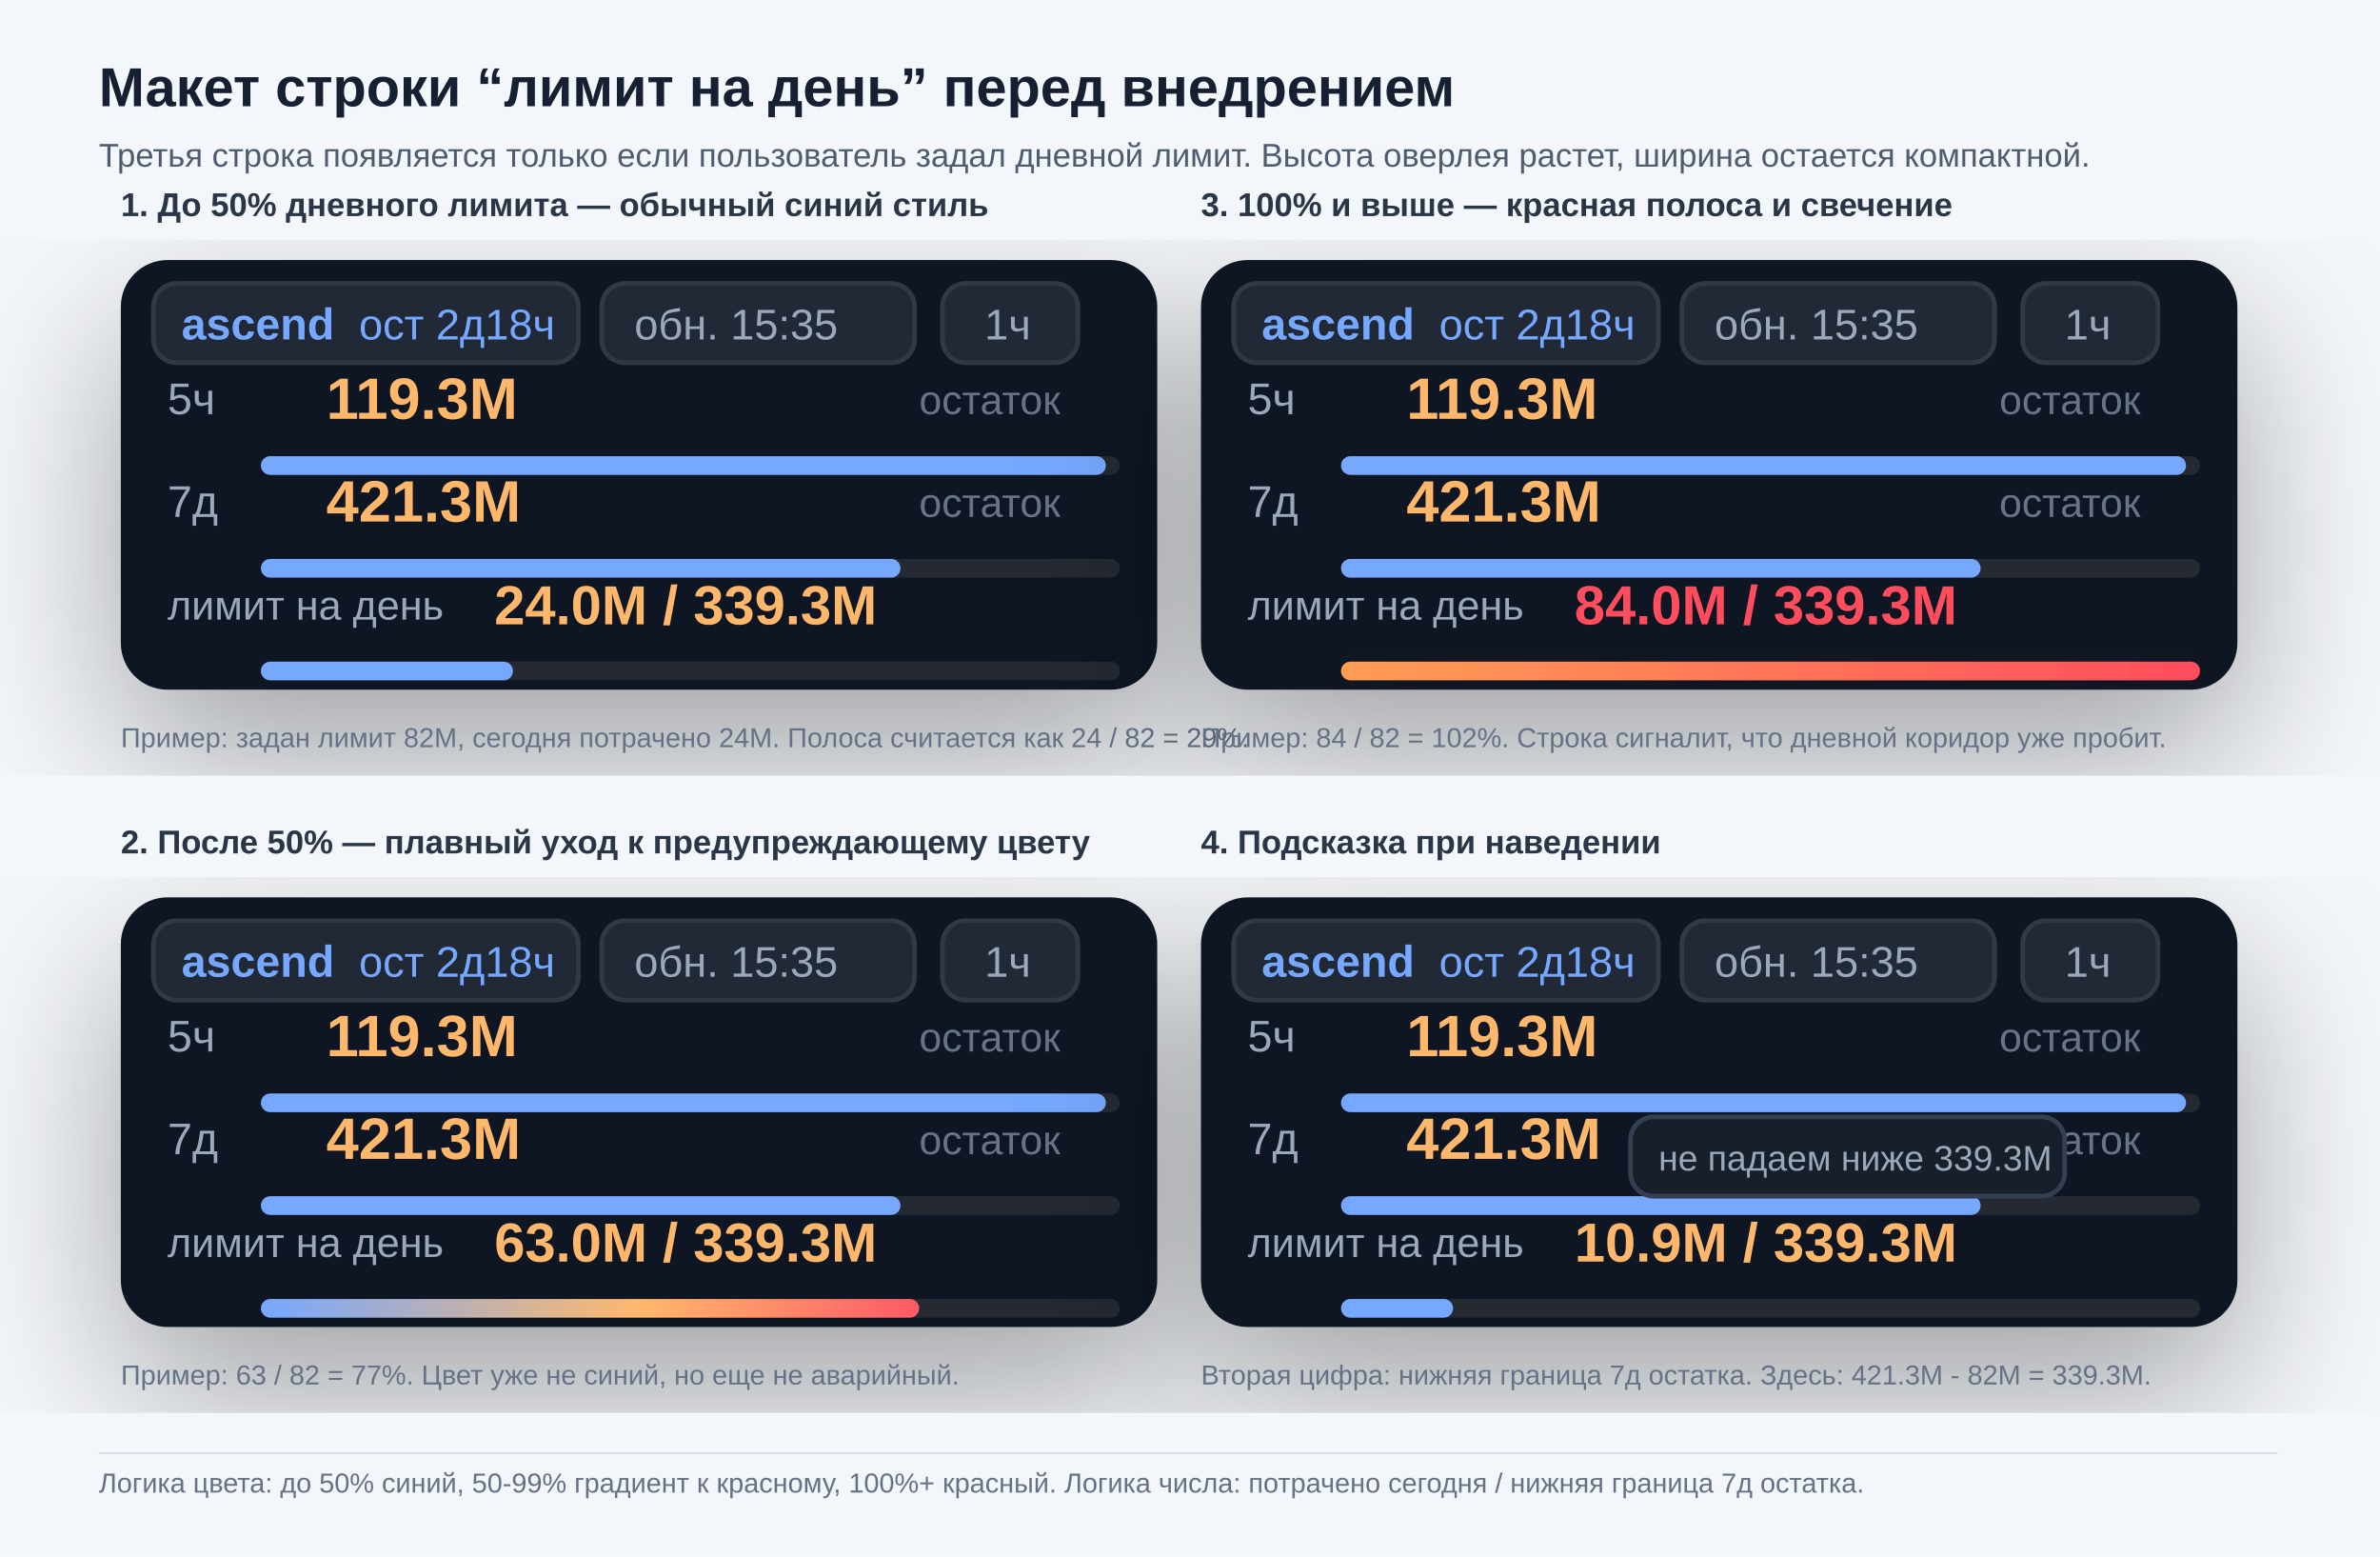
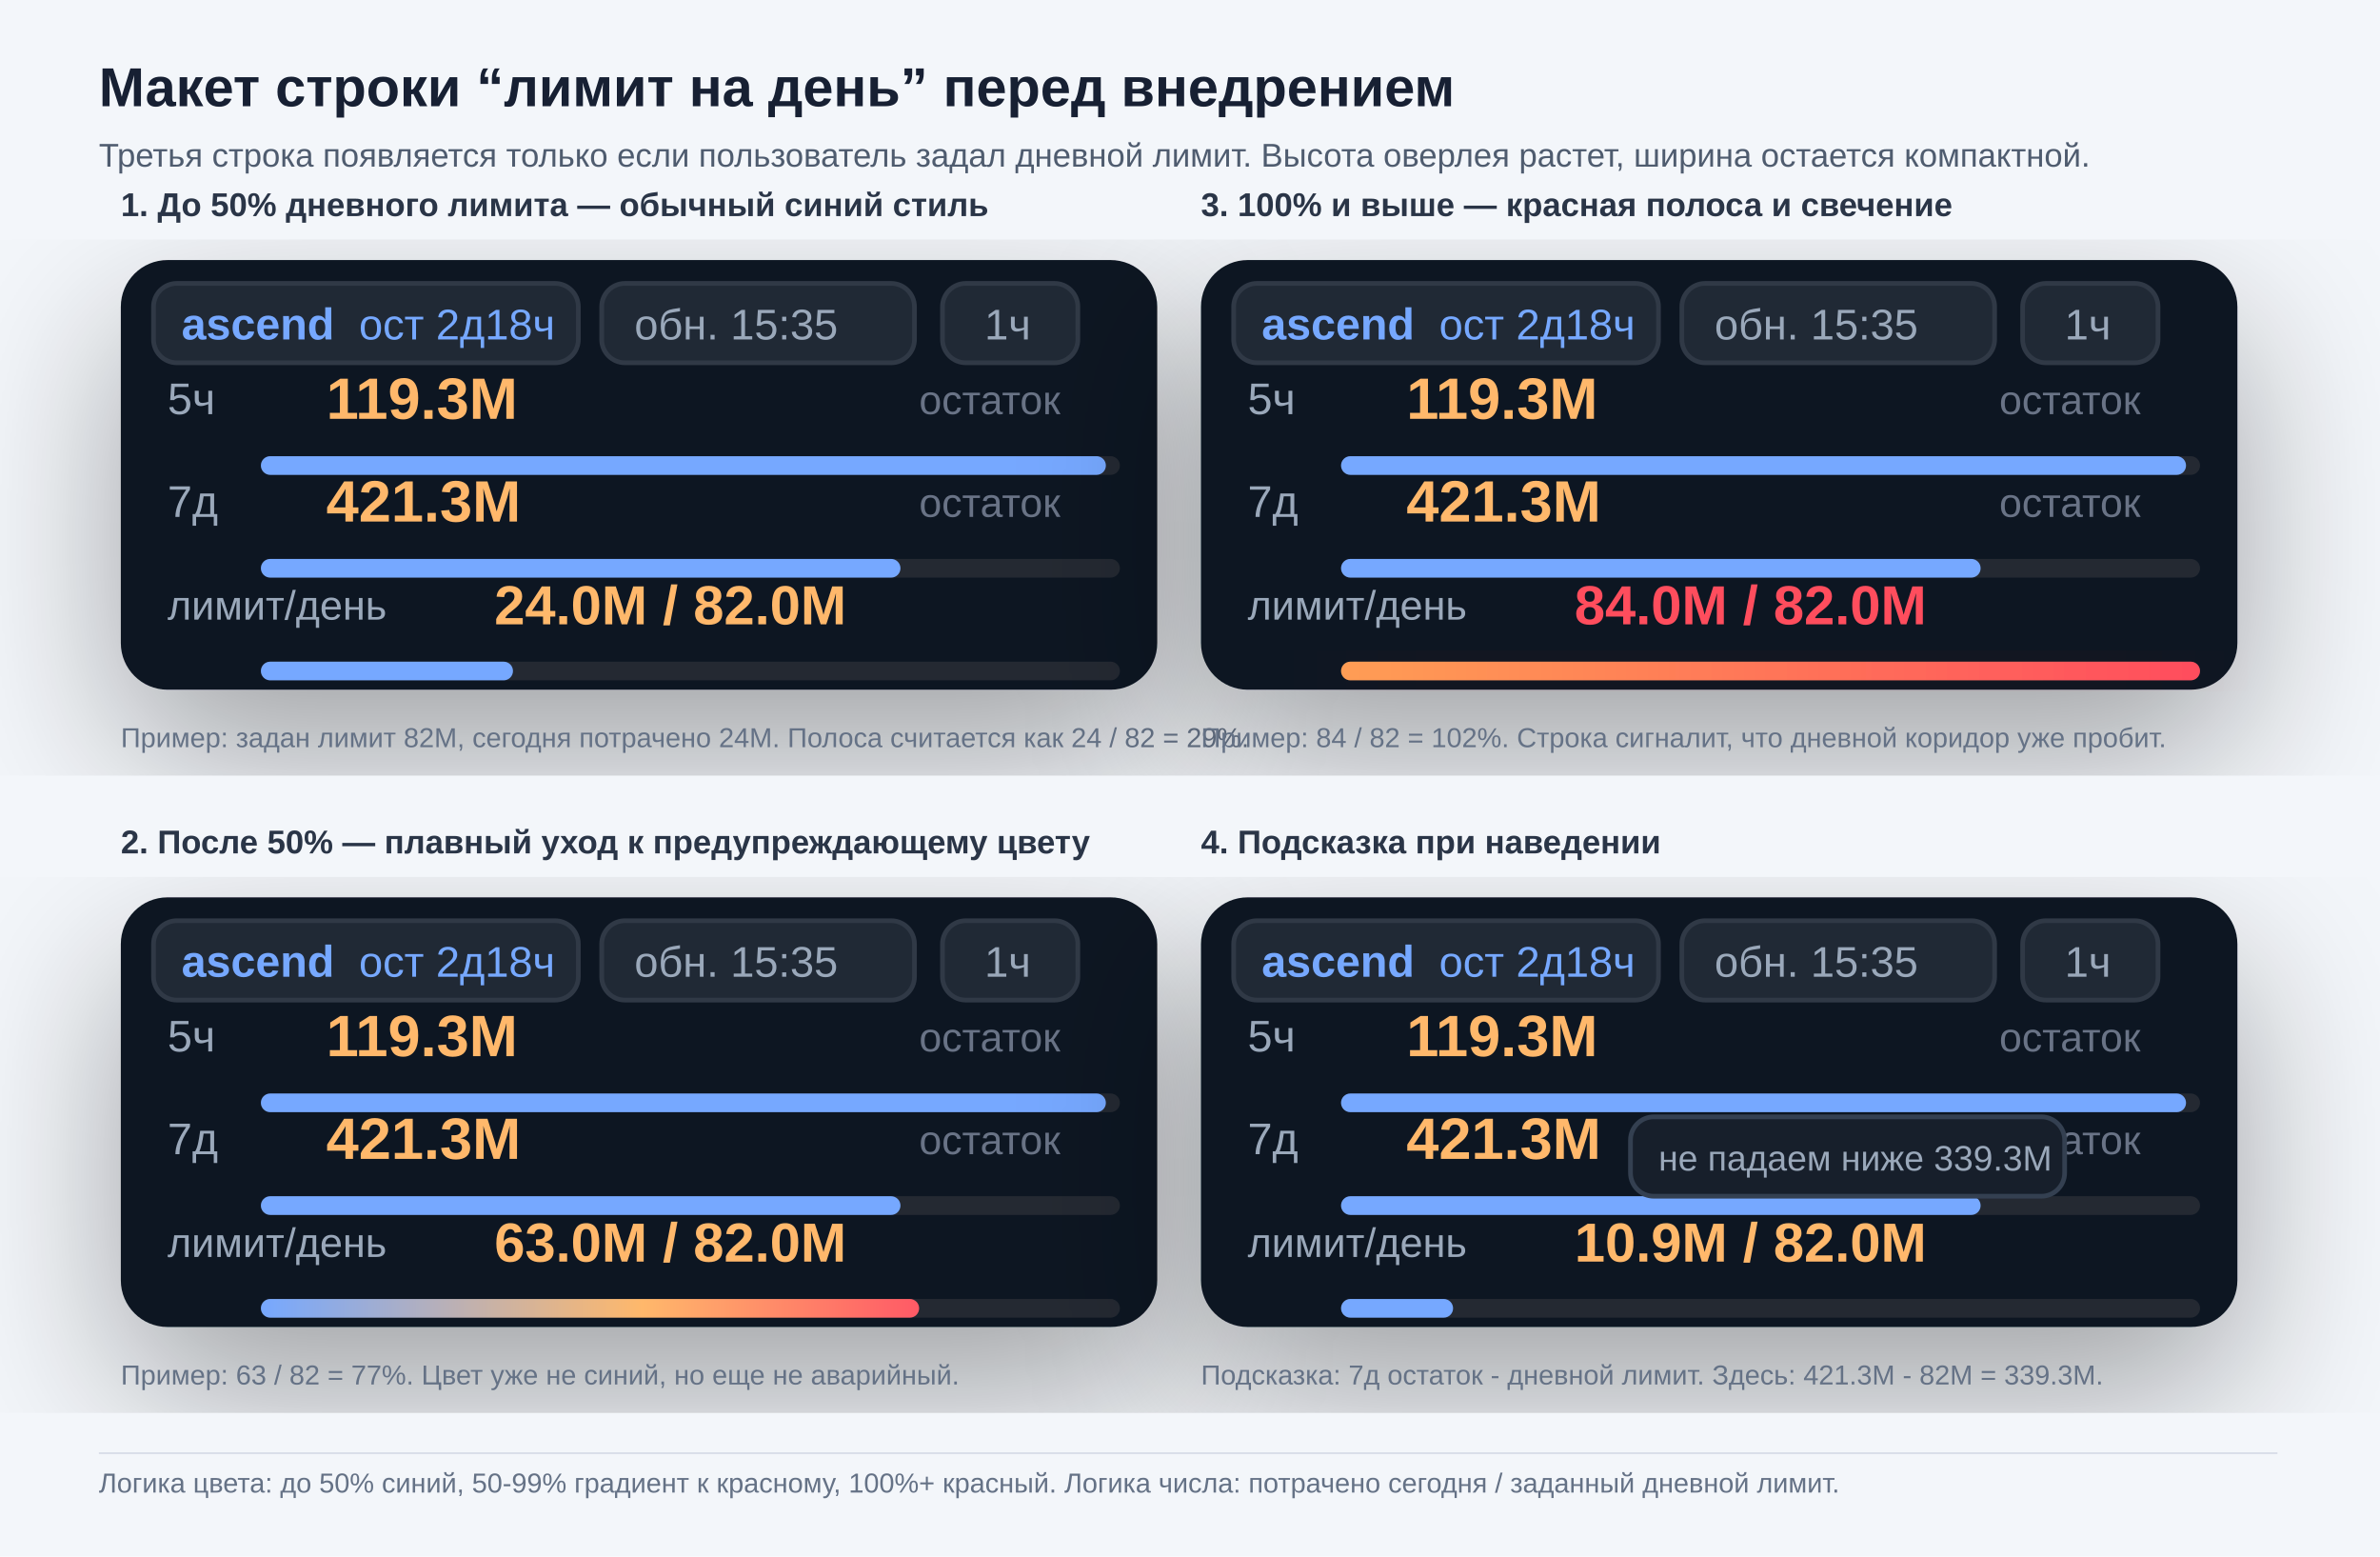
<svg xmlns="http://www.w3.org/2000/svg" width="1300" height="850" viewBox="0 0 1300 850">
  <defs>
    <filter id="shadow" x="-20%" y="-20%" width="140%" height="140%">
      <feDropShadow dx="0" dy="14" stdDeviation="18" flood-color="#000000" flood-opacity="0.34" />
    </filter>
    <filter id="redGlow" x="-30%" y="-60%" width="160%" height="220%">
      <feDropShadow dx="0" dy="0" stdDeviation="4" flood-color="#ff4d5d" flood-opacity="0.88" />
      <feDropShadow dx="0" dy="0" stdDeviation="10" flood-color="#ff4d5d" flood-opacity="0.38" />
    </filter>
    <linearGradient id="warnBar" x1="0" x2="1" y1="0" y2="0">
      <stop offset="0%" stop-color="#76a8ff" />
      <stop offset="58%" stop-color="#ffb86b" />
      <stop offset="100%" stop-color="#ff5a66" />
    </linearGradient>
    <linearGradient id="hotBar" x1="0" x2="1" y1="0" y2="0">
      <stop offset="0%" stop-color="#ff9d54" />
      <stop offset="100%" stop-color="#ff4d5d" />
    </linearGradient>
    <style>
      .page { fill: #f3f6fa; }
      .title { font: 700 30px "Segoe UI", Arial, sans-serif; fill: #172033; }
      .note { font: 18px "Segoe UI", Arial, sans-serif; fill: #4f5c6f; }
      .caption { font: 700 18px "Segoe UI", Arial, sans-serif; fill: #2a3547; }
      .small { font: 15px "Segoe UI", Arial, sans-serif; fill: #657286; }
      .overlayText { font-family: "Segoe UI", Arial, sans-serif; }
      .pill { fill: #202935; stroke: #303946; stroke-width: 1; }
      .bg { fill: #101722; }
      .track { fill: #242932; }
      .blue { fill: #76a8ff; }
      .orange { fill: #ffb86b; }
      .muted { fill: #9aa8ba; }
      .dim { fill: #697386; }
      .red { fill: #ff4d5d; }
      .tooltip { fill: #171f2b; stroke: #344051; stroke-width: 1; }
    </style>
    <g id="overlayBase">
      <rect class="bg" x="0" y="0" width="222" height="92" rx="10" filter="url(#shadow)" />
      <rect class="pill" x="7" y="5" width="91" height="17" rx="5" />
      <text class="overlayText blue" x="13" y="17" font-size="9.5" font-weight="600">ascend</text>
      <text class="overlayText blue" x="51" y="17" font-size="9.2">ост 2д18ч</text>
      <rect class="pill" x="103" y="5" width="67" height="17" rx="5" />
      <text class="overlayText muted" x="110" y="17" font-size="9.2">обн. 15:35</text>
      <rect class="pill" x="176" y="5" width="29" height="17" rx="5" />
      <text class="overlayText muted" x="185" y="17" font-size="9.2">1ч</text>
      <text class="overlayText muted" x="10" y="33" font-size="9.5">5ч</text>
      <text class="overlayText orange" x="44" y="34" font-size="12.5" font-weight="700">119.3M</text>
      <text class="overlayText dim" x="171" y="33" font-size="8.7">остаток</text>
      <rect class="track" x="30" y="42" width="184" height="4" rx="2" />
      <rect class="blue" x="30" y="42" width="181" height="4" rx="2" />
      <text class="overlayText muted" x="10" y="55" font-size="9.5">7д</text>
      <text class="overlayText orange" x="44" y="56" font-size="12.5" font-weight="700">421.3M</text>
      <text class="overlayText dim" x="171" y="55" font-size="8.7">остаток</text>
      <rect class="track" x="30" y="64" width="184" height="4" rx="2" />
      <rect class="blue" x="30" y="64" width="137" height="4" rx="2" />
    </g>
  </defs>
  <rect class="page" x="0" y="0" width="1300" height="850" />
  <text class="title" x="54" y="58">Макет строки “лимит на день” перед внедрением</text>
  <text class="note" x="54" y="91">Третья строка появляется только если пользователь задал дневной лимит. Высота оверлея растет, ширина остается компактной.</text>
  <g transform="translate(66 142)">
    <text class="caption" x="0" y="-24">1. До 50% дневного лимита — обычный синий стиль</text>
    <g transform="scale(2.55)">
      <use href="#overlayBase" />
-       <text class="overlayText muted" x="10" y="77" font-size="8.8">лимит на день</text>
-       <text class="overlayText orange" x="80" y="78" font-size="11.8" font-weight="700">24.0M / 339.3M</text>
+       <text class="overlayText muted" x="10" y="77" font-size="8.8">лимит/день</text>
+       <text class="overlayText orange" x="80" y="78" font-size="11.8" font-weight="700">24.0M / 82.0M</text>
      <rect class="track" x="30" y="86" width="184" height="4" rx="2" />
      <rect class="blue" x="30" y="86" width="54" height="4" rx="2" />
    </g>
    <text class="small" x="0" y="266">Пример: задан лимит 82M, сегодня потрачено 24M. Полоса считается как 24 / 82 = 29%.</text>
  </g>
  <g transform="translate(66 490)">
    <text class="caption" x="0" y="-24">2. После 50% — плавный уход к предупреждающему цвету</text>
    <g transform="scale(2.55)">
      <use href="#overlayBase" />
-       <text class="overlayText muted" x="10" y="77" font-size="8.8">лимит на день</text>
-       <text class="overlayText orange" x="80" y="78" font-size="11.8" font-weight="700">63.0M / 339.3M</text>
+       <text class="overlayText muted" x="10" y="77" font-size="8.8">лимит/день</text>
+       <text class="overlayText orange" x="80" y="78" font-size="11.8" font-weight="700">63.0M / 82.0M</text>
      <rect class="track" x="30" y="86" width="184" height="4" rx="2" />
      <rect fill="url(#warnBar)" x="30" y="86" width="141" height="4" rx="2" />
    </g>
    <text class="small" x="0" y="266">Пример: 63 / 82 = 77%. Цвет уже не синий, но еще не аварийный.</text>
  </g>
  <g transform="translate(656 142)">
    <text class="caption" x="0" y="-24">3. 100% и выше — красная полоса и свечение</text>
    <g transform="scale(2.55)">
      <use href="#overlayBase" />
-       <text class="overlayText muted" x="10" y="77" font-size="8.8">лимит на день</text>
-       <text class="overlayText red" x="80" y="78" font-size="11.8" font-weight="700">84.0M / 339.3M</text>
+       <text class="overlayText muted" x="10" y="77" font-size="8.8">лимит/день</text>
+       <text class="overlayText red" x="80" y="78" font-size="11.8" font-weight="700">84.0M / 82.0M</text>
      <rect class="track" x="30" y="86" width="184" height="4" rx="2" />
      <rect fill="url(#hotBar)" x="30" y="86" width="184" height="4" rx="2" filter="url(#redGlow)" />
    </g>
    <text class="small" x="0" y="266">Пример: 84 / 82 = 102%. Строка сигналит, что дневной коридор уже пробит.</text>
  </g>
  <g transform="translate(656 490)">
    <text class="caption" x="0" y="-24">4. Подсказка при наведении</text>
    <g transform="scale(2.55)">
      <use href="#overlayBase" />
-       <text class="overlayText muted" x="10" y="77" font-size="8.8">лимит на день</text>
-       <text class="overlayText orange" x="80" y="78" font-size="11.8" font-weight="700">10.9M / 339.3M</text>
+       <text class="overlayText muted" x="10" y="77" font-size="8.8">лимит/день</text>
+       <text class="overlayText orange" x="80" y="78" font-size="11.8" font-weight="700">10.9M / 82.0M</text>
      <rect class="track" x="30" y="86" width="184" height="4" rx="2" />
      <rect class="blue" x="30" y="86" width="24" height="4" rx="2" />
      <rect class="tooltip" x="92" y="47" width="93" height="17" rx="5" />
      <text class="overlayText muted" x="98" y="58.5" font-size="7.6">не падаем ниже 339.3M</text>
    </g>
-     <text class="small" x="0" y="266">Вторая цифра: нижняя граница 7д остатка. Здесь: 421.3M - 82M = 339.3M.</text>
+     <text class="small" x="0" y="266">Подсказка: 7д остаток - дневной лимит. Здесь: 421.3M - 82M = 339.3M.</text>
  </g>
  <g transform="translate(54 815)">
    <rect x="0" y="-22" width="1190" height="1" fill="#d8dee8" />
-     <text class="small" x="0" y="0">Логика цвета: до 50% синий, 50-99% градиент к красному, 100%+ красный. Логика числа: потрачено сегодня / нижняя граница 7д остатка.</text>
+     <text class="small" x="0" y="0">Логика цвета: до 50% синий, 50-99% градиент к красному, 100%+ красный. Логика числа: потрачено сегодня / заданный дневной лимит.</text>
  </g>
</svg>
